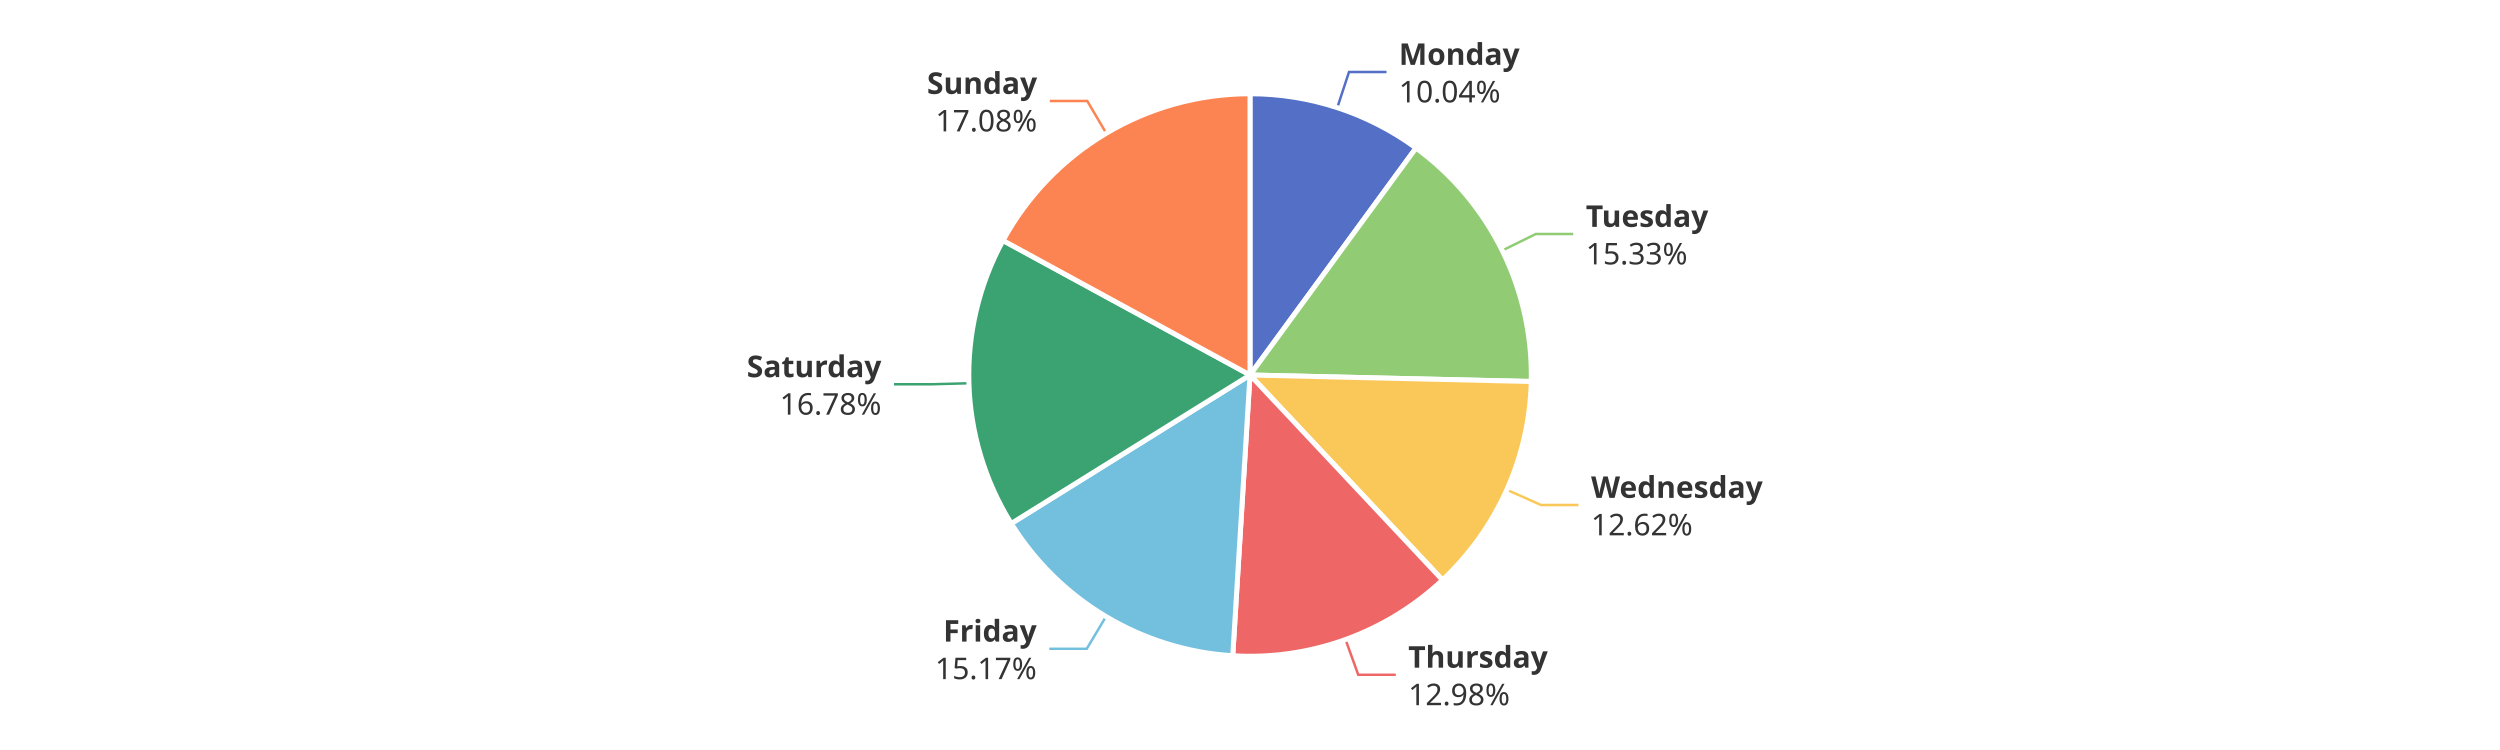
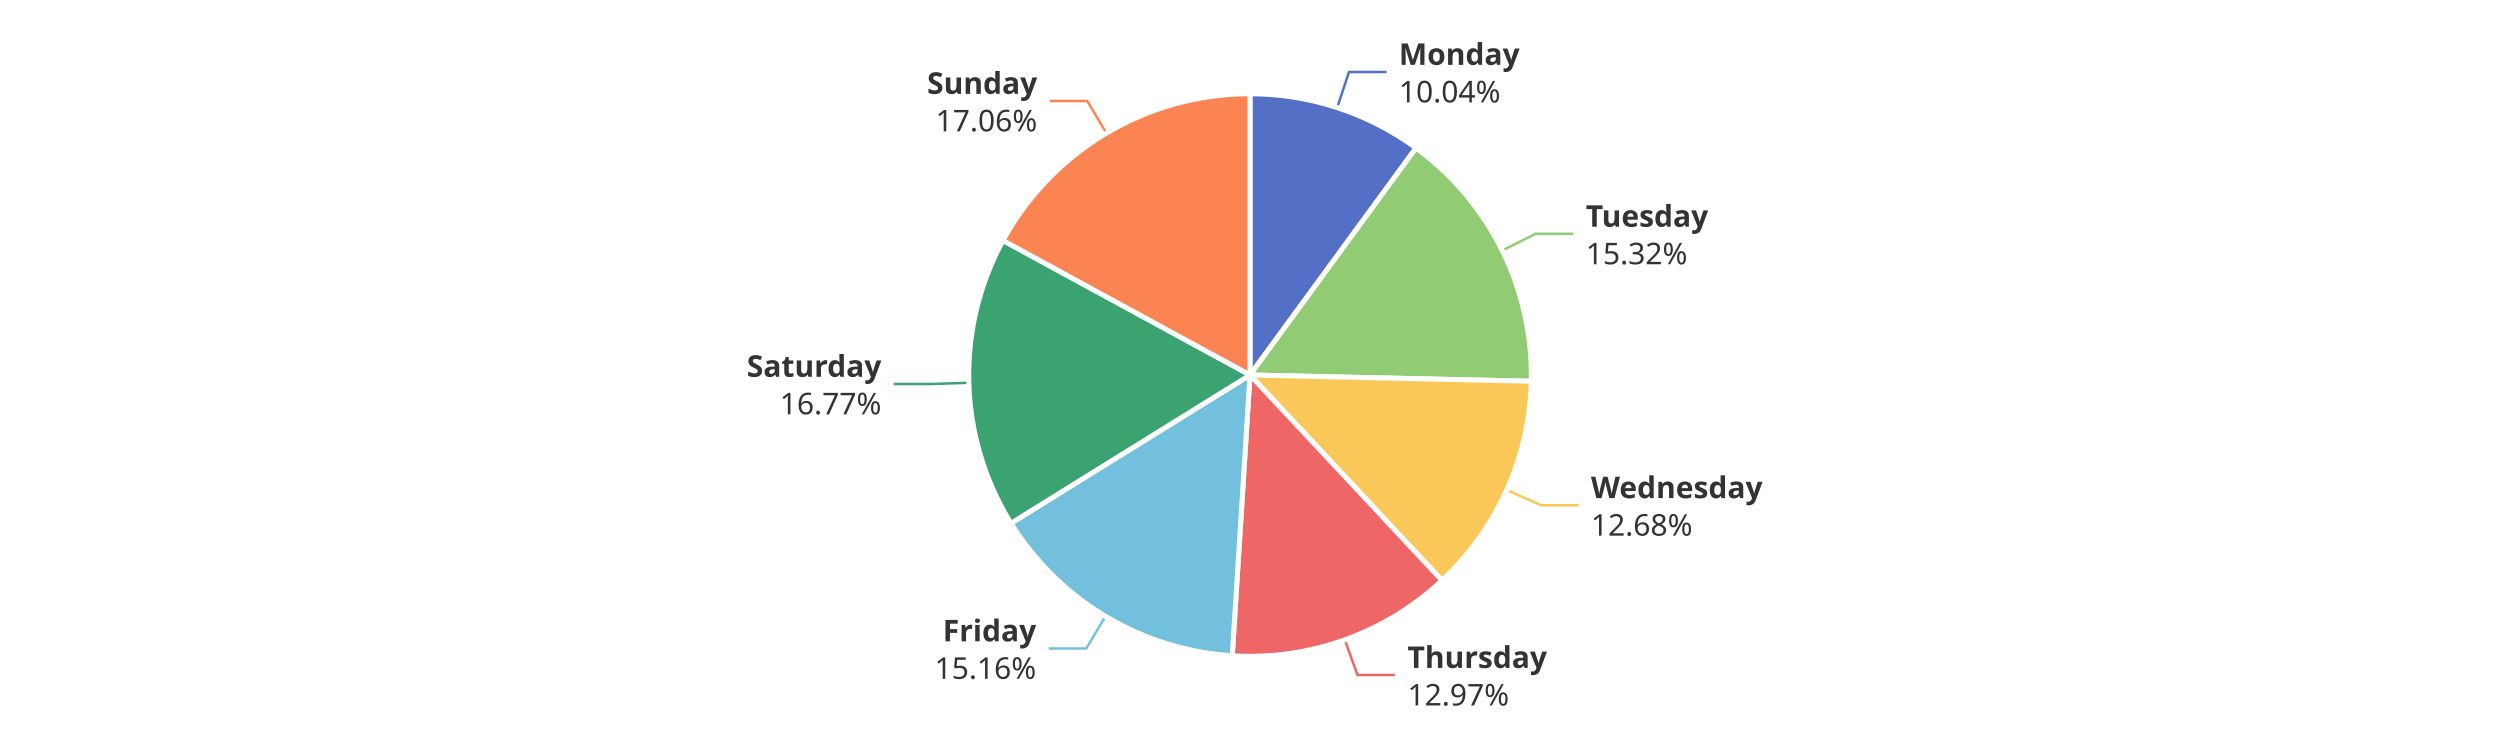
<svg xmlns="http://www.w3.org/2000/svg" width="1000" height="300" version="1.1" baseProfile="full" viewBox="0 0 1000 300">
  <rect width="1000" height="300" x="0" y="0" id="0" fill="#ffffff" />
-   <polyline points="534.9 43.1 539.6 28.8 554.6 28.8" fill="none" stroke="#5470c6" />
-   <polyline points="600.9 100.2 614.3 93.6 629.3 93.6" fill="none" stroke="#91cc75" />
-   <polyline points="602.7 195.9 616.4 202 631.4 202" fill="none" stroke="#fac858" />
-   <polyline points="538.2 255.8 543.3 269.9 558.3 269.9" fill="none" stroke="#ee6666" />
-   <polyline points="442.4 246.6 434.7 259.5 419.7 259.5" fill="none" stroke="#73c0de" />
-   <polyline points="387.5 153.3 372.6 153.7 357.6 153.7" fill="none" stroke="#3ba272" />
-   <polyline points="442.5 53.3 434.9 40.4 419.9 40.4" fill="none" stroke="#fc8452" />
+   <polyline points="534.9 43 539.6 28.8 554.6 28.8" fill="none" stroke="#5470c6" />
+   <polyline points="600.9 100.2 614.3 93.5 629.3 93.5" fill="none" stroke="#91cc75" />
+   <polyline points="602.7 196 616.4 202.1 631.4 202.1" fill="none" stroke="#fac858" />
+   <polyline points="537.9 255.9 543 270 558 270" fill="none" stroke="#ee6666" />
+   <polyline points="442.2 246.5 434.5 259.4 419.5 259.4" fill="none" stroke="#73c0de" />
+   <polyline points="387.5 153.1 372.5 153.6 357.5 153.6" fill="none" stroke="#3ba272" />
+   <polyline points="442.6 53.3 434.9 40.4 419.9 40.4" fill="none" stroke="#fc8452" />
  <path d="M500 37.5A112.5 112.5 0 0 1 566.4 59.2L500 150Z" fill="#5470c6" stroke="#fff" stroke-width="2" stroke-linejoin="round" />
-   <path d="M566.4 59.2A112.5 112.5 0 0 1 612.5 152.6L500 150Z" fill="#91cc75" stroke="#fff" stroke-width="2" stroke-linejoin="round" />
-   <path d="M612.5 152.6A112.5 112.5 0 0 1 577 232L500 150Z" fill="#fac858" stroke="#fff" stroke-width="2" stroke-linejoin="round" />
-   <path d="M577 232A112.5 112.5 0 0 1 493.1 262.3L500 150Z" fill="#ee6666" stroke="#fff" stroke-width="2" stroke-linejoin="round" />
-   <path d="M493.1 262.3A112.5 112.5 0 0 1 404.5 209.4L500 150Z" fill="#73c0de" stroke="#fff" stroke-width="2" stroke-linejoin="round" />
-   <path d="M404.5 209.4A112.5 112.5 0 0 1 401.2 96.2L500 150Z" fill="#3ba272" stroke="#fff" stroke-width="2" stroke-linejoin="round" />
+   <path d="M566.4 59.2A112.5 112.5 0 0 1 612.5 152.5L500 150Z" fill="#91cc75" stroke="#fff" stroke-width="2" stroke-linejoin="round" />
+   <path d="M612.5 152.5A112.5 112.5 0 0 1 576.8 232.2L500 150Z" fill="#fac858" stroke="#fff" stroke-width="2" stroke-linejoin="round" />
+   <path d="M576.8 232.2A112.5 112.5 0 0 1 492.9 262.3L500 150Z" fill="#ee6666" stroke="#fff" stroke-width="2" stroke-linejoin="round" />
+   <path d="M492.9 262.3A112.5 112.5 0 0 1 404.4 209.3L500 150Z" fill="#73c0de" stroke="#fff" stroke-width="2" stroke-linejoin="round" />
+   <path d="M404.4 209.3A112.5 112.5 0 0 1 401.2 96.2L500 150Z" fill="#3ba272" stroke="#fff" stroke-width="2" stroke-linejoin="round" />
  <path d="M401.2 96.2A112.5 112.5 0 0 1 500 37.5L500 150Z" fill="#fc8452" stroke="#fff" stroke-width="2" stroke-linejoin="round" />
-   <path d="M0 -15l42.8 0l0 30l-42.8 0Z" transform="translate(559.5558 28.7911)" fill="none" />
-   <text dominant-baseline="central" text-anchor="start" style="font-size:12px;font-family:sans-serif;font-weight:bold;" y="-7.5" transform="translate(559.5558 28.7911)" fill="#333" stroke="rgb(255,255,255)" stroke-width="2" paint-order="stroke" stroke-miterlimit="2">Monday</text>
-   <text dominant-baseline="central" text-anchor="start" style="font-size:12px;font-family:sans-serif;" y="7.5" transform="translate(559.5558 28.7911)" fill="#333" stroke="rgb(255,255,255)" stroke-width="2" paint-order="stroke" stroke-miterlimit="2">10.04%</text>
-   <path d="M0 -15l46.2 0l0 30l-46.2 0Z" transform="translate(634.3457 93.597)" fill="none" />
-   <text dominant-baseline="central" text-anchor="start" style="font-size:12px;font-family:sans-serif;font-weight:bold;" y="-7.5" transform="translate(634.3457 93.597)" fill="#333" stroke="rgb(255,255,255)" stroke-width="2" paint-order="stroke" stroke-miterlimit="2">Tuesday</text>
-   <text dominant-baseline="central" text-anchor="start" style="font-size:12px;font-family:sans-serif;" y="7.5" transform="translate(634.3457 93.597)" fill="#333" stroke="rgb(255,255,255)" stroke-width="2" paint-order="stroke" stroke-miterlimit="2">15.33%</text>
-   <path d="M0 -15l63.6 0l0 30l-63.6 0Z" transform="translate(636.4232 201.9797)" fill="none" />
-   <text dominant-baseline="central" text-anchor="start" style="font-size:12px;font-family:sans-serif;font-weight:bold;" y="-7.5" transform="translate(636.4232 201.9797)" fill="#333" stroke="rgb(255,255,255)" stroke-width="2" paint-order="stroke" stroke-miterlimit="2">Wednesday</text>
-   <text dominant-baseline="central" text-anchor="start" style="font-size:12px;font-family:sans-serif;" y="7.5" transform="translate(636.4232 201.9797)" fill="#333" stroke="rgb(255,255,255)" stroke-width="2" paint-order="stroke" stroke-miterlimit="2">12.62%</text>
-   <path d="M0 -15l50.2 0l0 30l-50.2 0Z" transform="translate(563.3063 269.92)" fill="none" />
-   <text dominant-baseline="central" text-anchor="start" style="font-size:12px;font-family:sans-serif;font-weight:bold;" y="-7.5" transform="translate(563.3063 269.92)" fill="#333" stroke="rgb(255,255,255)" stroke-width="2" paint-order="stroke" stroke-miterlimit="2">Thursday</text>
-   <text dominant-baseline="central" text-anchor="start" style="font-size:12px;font-family:sans-serif;" y="7.5" transform="translate(563.3063 269.92)" fill="#333" stroke="rgb(255,255,255)" stroke-width="2" paint-order="stroke" stroke-miterlimit="2">12.98%</text>
-   <path d="M-40.9 -15l40.9 0l0 30l-40.9 0Z" transform="translate(414.6781 259.4956)" fill="none" />
-   <text dominant-baseline="central" text-anchor="end" style="font-size:12px;font-family:sans-serif;font-weight:bold;" y="-7.5" transform="translate(414.6781 259.4956)" fill="#333" stroke="rgb(255,255,255)" stroke-width="2" paint-order="stroke" stroke-miterlimit="2">Friday</text>
-   <text dominant-baseline="central" text-anchor="end" style="font-size:12px;font-family:sans-serif;" y="7.5" transform="translate(414.6781 259.4956)" fill="#333" stroke="rgb(255,255,255)" stroke-width="2" paint-order="stroke" stroke-miterlimit="2">15.17%</text>
-   <path d="M-48.2 -15l48.2 0l0 30l-48.2 0Z" transform="translate(352.5538 153.705)" fill="none" />
-   <text dominant-baseline="central" text-anchor="end" style="font-size:12px;font-family:sans-serif;font-weight:bold;" y="-7.5" transform="translate(352.5538 153.705)" fill="#333" stroke="rgb(255,255,255)" stroke-width="2" paint-order="stroke" stroke-miterlimit="2">Saturday</text>
-   <text dominant-baseline="central" text-anchor="end" style="font-size:12px;font-family:sans-serif;" y="7.5" transform="translate(352.5538 153.705)" fill="#333" stroke="rgb(255,255,255)" stroke-width="2" paint-order="stroke" stroke-miterlimit="2">16.78%</text>
-   <path d="M-40.9 -15l40.9 0l0 30l-40.9 0Z" transform="translate(414.8502 40.4019)" fill="none" />
-   <text dominant-baseline="central" text-anchor="end" style="font-size:12px;font-family:sans-serif;font-weight:bold;" y="-7.5" transform="translate(414.8502 40.4019)" fill="#333" stroke="rgb(255,255,255)" stroke-width="2" paint-order="stroke" stroke-miterlimit="2">Sunday</text>
-   <text dominant-baseline="central" text-anchor="end" style="font-size:12px;font-family:sans-serif;" y="7.5" transform="translate(414.8502 40.4019)" fill="#333" stroke="rgb(255,255,255)" stroke-width="2" paint-order="stroke" stroke-miterlimit="2">17.08%</text>
+   <path d="M0 -15l42.8 0l0 30l-42.8 0Z" transform="translate(559.552 28.7899)" fill="none" />
+   <text dominant-baseline="central" text-anchor="start" style="font-size:12px;font-family:sans-serif;font-weight:bold;" y="-7.5" transform="translate(559.552 28.7899)" fill="#333" stroke="rgb(255,255,255)" stroke-width="2" paint-order="stroke" stroke-miterlimit="2">Monday</text>
+   <text dominant-baseline="central" text-anchor="start" style="font-size:12px;font-family:sans-serif;" y="7.5" transform="translate(559.552 28.7899)" fill="#333" stroke="rgb(255,255,255)" stroke-width="2" paint-order="stroke" stroke-miterlimit="2">10.04%</text>
+   <path d="M0 -15l46.2 0l0 30l-46.2 0Z" transform="translate(634.3217 93.5483)" fill="none" />
+   <text dominant-baseline="central" text-anchor="start" style="font-size:12px;font-family:sans-serif;font-weight:bold;" y="-7.5" transform="translate(634.3217 93.5483)" fill="#333" stroke="rgb(255,255,255)" stroke-width="2" paint-order="stroke" stroke-miterlimit="2">Tuesday</text>
+   <text dominant-baseline="central" text-anchor="start" style="font-size:12px;font-family:sans-serif;" y="7.5" transform="translate(634.3217 93.5483)" fill="#333" stroke="rgb(255,255,255)" stroke-width="2" paint-order="stroke" stroke-miterlimit="2">15.32%</text>
+   <path d="M0 -15l63.6 0l0 30l-63.6 0Z" transform="translate(636.3682 202.1028)" fill="none" />
+   <text dominant-baseline="central" text-anchor="start" style="font-size:12px;font-family:sans-serif;font-weight:bold;" y="-7.5" transform="translate(636.3682 202.1028)" fill="#333" stroke="rgb(255,255,255)" stroke-width="2" paint-order="stroke" stroke-miterlimit="2">Wednesday</text>
+   <text dominant-baseline="central" text-anchor="start" style="font-size:12px;font-family:sans-serif;" y="7.5" transform="translate(636.3682 202.1028)" fill="#333" stroke="rgb(255,255,255)" stroke-width="2" paint-order="stroke" stroke-miterlimit="2">12.68%</text>
+   <path d="M0 -15l50.2 0l0 30l-50.2 0Z" transform="translate(563.0006 270.03)" fill="none" />
+   <text dominant-baseline="central" text-anchor="start" style="font-size:12px;font-family:sans-serif;font-weight:bold;" y="-7.5" transform="translate(563.0006 270.03)" fill="#333" stroke="rgb(255,255,255)" stroke-width="2" paint-order="stroke" stroke-miterlimit="2">Thursday</text>
+   <text dominant-baseline="central" text-anchor="start" style="font-size:12px;font-family:sans-serif;" y="7.5" transform="translate(563.0006 270.03)" fill="#333" stroke="rgb(255,255,255)" stroke-width="2" paint-order="stroke" stroke-miterlimit="2">12.97%</text>
+   <path d="M-40.9 -15l40.9 0l0 30l-40.9 0Z" transform="translate(414.4777 259.3758)" fill="none" />
+   <text dominant-baseline="central" text-anchor="end" style="font-size:12px;font-family:sans-serif;font-weight:bold;" y="-7.5" transform="translate(414.4777 259.3758)" fill="#333" stroke="rgb(255,255,255)" stroke-width="2" paint-order="stroke" stroke-miterlimit="2">Friday</text>
+   <text dominant-baseline="central" text-anchor="end" style="font-size:12px;font-family:sans-serif;" y="7.5" transform="translate(414.4777 259.3758)" fill="#333" stroke="rgb(255,255,255)" stroke-width="2" paint-order="stroke" stroke-miterlimit="2">15.16%</text>
+   <path d="M-48.2 -15l48.2 0l0 30l-48.2 0Z" transform="translate(352.5498 153.5645)" fill="none" />
+   <text dominant-baseline="central" text-anchor="end" style="font-size:12px;font-family:sans-serif;font-weight:bold;" y="-7.5" transform="translate(352.5498 153.5645)" fill="#333" stroke="rgb(255,255,255)" stroke-width="2" paint-order="stroke" stroke-miterlimit="2">Saturday</text>
+   <text dominant-baseline="central" text-anchor="end" style="font-size:12px;font-family:sans-serif;" y="7.5" transform="translate(352.5498 153.5645)" fill="#333" stroke="rgb(255,255,255)" stroke-width="2" paint-order="stroke" stroke-miterlimit="2">16.77%</text>
+   <path d="M-40.9 -15l40.9 0l0 30l-40.9 0Z" transform="translate(414.8905 40.3779)" fill="none" />
+   <text dominant-baseline="central" text-anchor="end" style="font-size:12px;font-family:sans-serif;font-weight:bold;" y="-7.5" transform="translate(414.8905 40.3779)" fill="#333" stroke="rgb(255,255,255)" stroke-width="2" paint-order="stroke" stroke-miterlimit="2">Sunday</text>
+   <text dominant-baseline="central" text-anchor="end" style="font-size:12px;font-family:sans-serif;" y="7.5" transform="translate(414.8905 40.3779)" fill="#333" stroke="rgb(255,255,255)" stroke-width="2" paint-order="stroke" stroke-miterlimit="2">17.06%</text>
</svg>
